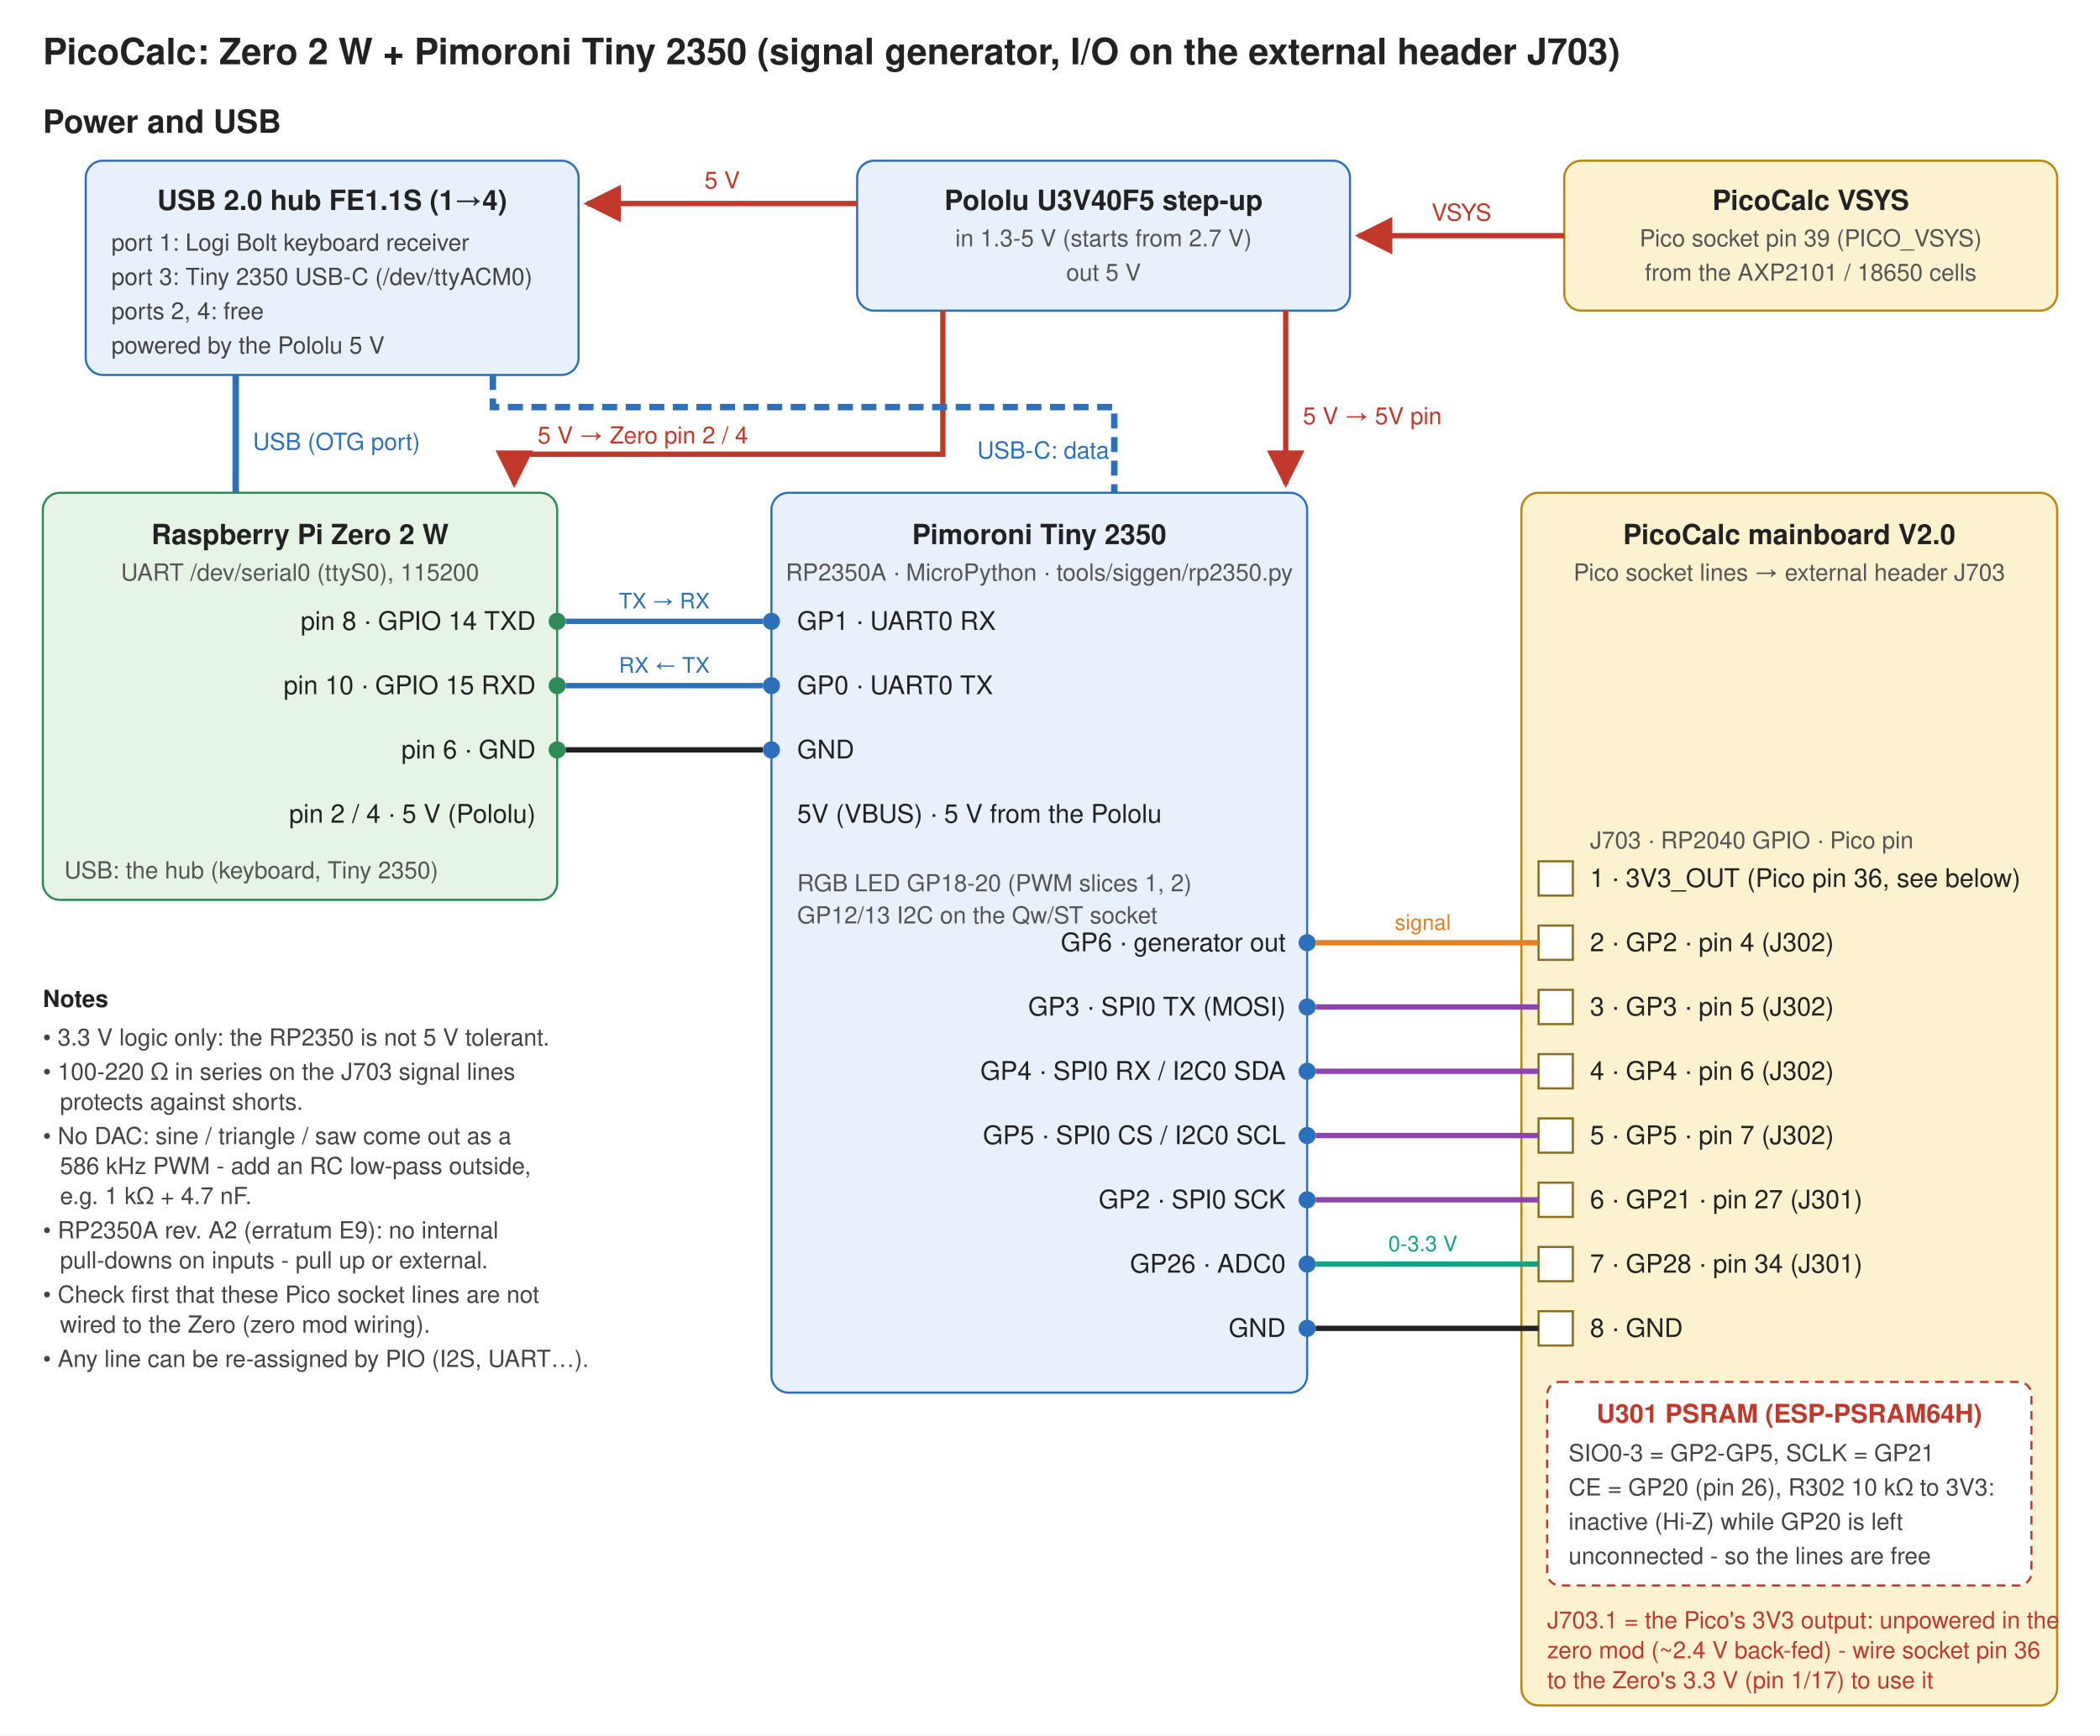
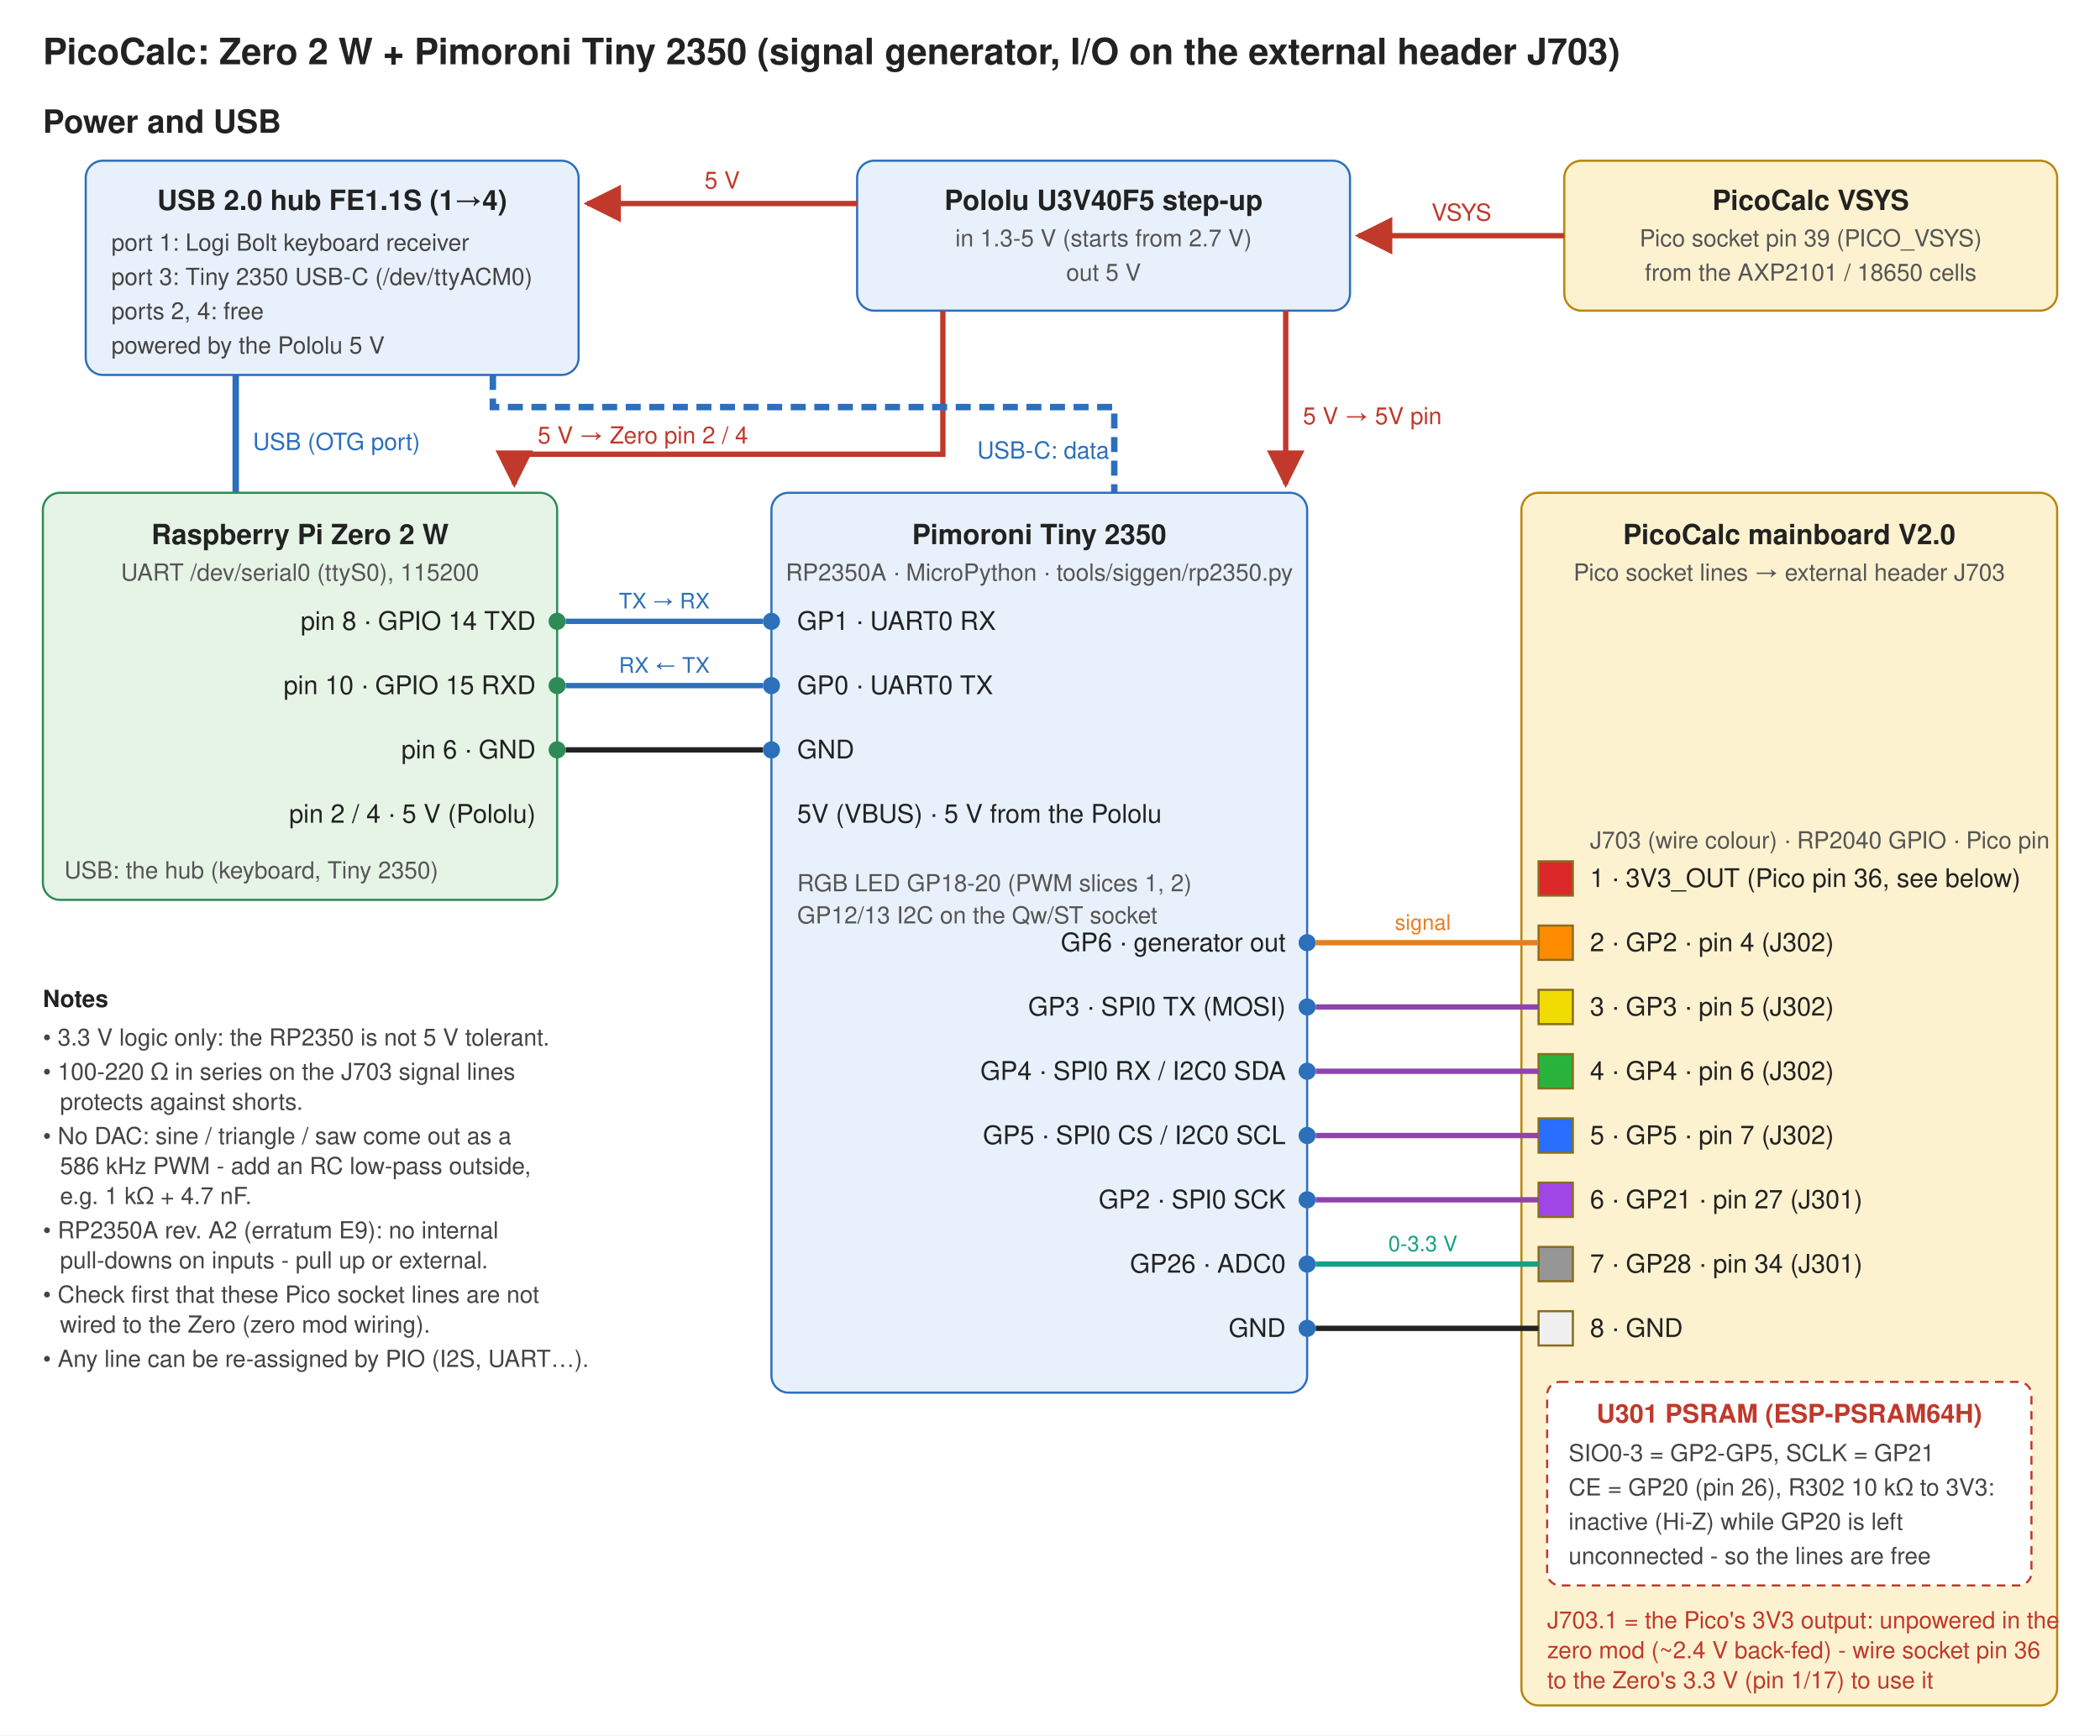
<svg xmlns="http://www.w3.org/2000/svg" viewBox="0 0 980 810" width="980" height="810" font-family="Helvetica, Arial, sans-serif" font-size="13">
  <rect width="980" height="810" fill="#ffffff" />
  <text x="20" y="30" font-size="17" font-weight="bold" fill="#222">PicoCalc: Zero 2 W + Pimoroni Tiny 2350 (signal generator, I/O on the external header J703)</text>
  <defs>
    <marker id="ar" viewBox="0 0 10 10" refX="9" refY="5" markerWidth="7" markerHeight="7" orient="auto-start-reverse">
      <path d="M0,0 L10,5 L0,10 z" fill="#c0392b" />
    </marker>
  </defs>
  <text x="20" y="62" font-size="15" font-weight="bold" fill="#222">Power and USB</text>
  <rect x="730" y="75" width="230" height="70" rx="8" fill="#fdf2d0" stroke="#b8860b" />
  <text x="845" y="98" text-anchor="middle" font-weight="bold" fill="#222">PicoCalc VSYS</text>
  <text x="845" y="115" text-anchor="middle" font-size="11" fill="#555">Pico socket pin 39 (PICO_VSYS)</text>
  <text x="845" y="131" text-anchor="middle" font-size="11" fill="#555">from the AXP2101 / 18650 cells</text>
  <rect x="400" y="75" width="230" height="70" rx="8" fill="#e8f1fb" stroke="#2c6fbb" />
  <text x="515" y="98" text-anchor="middle" font-weight="bold" fill="#222">Pololu U3V40F5 step-up</text>
  <text x="515" y="115" text-anchor="middle" font-size="11" fill="#555">in 1.3-5 V (starts from 2.7 V)</text>
  <text x="515" y="131" text-anchor="middle" font-size="11" fill="#555">out 5 V</text>
  <rect x="40" y="75" width="230" height="100" rx="8" fill="#e8f1fb" stroke="#2c6fbb" />
  <text x="155" y="98" text-anchor="middle" font-weight="bold" fill="#222">USB 2.0 hub FE1.1S (1→4)</text>
  <g font-size="11" fill="#444">
    <text x="52" y="117">port 1: Logi Bolt keyboard receiver</text>
    <text x="52" y="133">port 3: Tiny 2350 USB-C (/dev/ttyACM0)</text>
    <text x="52" y="149">ports 2, 4: free</text>
    <text x="52" y="165">powered by the Pololu 5 V</text>
  </g>
  <line x1="730" y1="110" x2="634" y2="110" stroke="#c0392b" stroke-width="2.5" marker-end="url(#ar)" />
  <text x="682" y="103" text-anchor="middle" font-size="11" fill="#c0392b">VSYS</text>
  <line x1="400" y1="95" x2="274" y2="95" stroke="#c0392b" stroke-width="2.5" marker-end="url(#ar)" />
  <text x="337" y="88" text-anchor="middle" font-size="11" fill="#c0392b">5 V</text>
  <polyline points="440,145 440,212 240,212 240,226" fill="none" stroke="#c0392b" stroke-width="2.5" marker-end="url(#ar)" />
  <text x="300" y="207" text-anchor="middle" font-size="11" fill="#c0392b">5 V → Zero pin 2 / 4</text>
  <line x1="110" y1="175" x2="110" y2="230" stroke="#2c6fbb" stroke-width="3" />
  <text x="118" y="210" font-size="11" fill="#2c6fbb">USB (OTG port)</text>
  <polyline points="230,175 230,190 520,190 520,230" fill="none" stroke="#2c6fbb" stroke-width="3" stroke-dasharray="7 4" />
  <text x="456" y="214" font-size="11" fill="#2c6fbb">USB-C: data</text>
  <line x1="600" y1="145" x2="600" y2="226" stroke="#c0392b" stroke-width="2.5" marker-end="url(#ar)" />
  <text x="608" y="198" font-size="11" fill="#c0392b">5 V → 5V pin</text>
  <g transform="translate(0,170)">
    <rect x="20" y="60" width="240" height="190" rx="8" fill="#e6f4e6" stroke="#2e8b57" />
    <text x="140" y="84" text-anchor="middle" font-weight="bold" fill="#222">Raspberry Pi Zero 2 W</text>
    <text x="140" y="101" text-anchor="middle" font-size="11" fill="#555">UART /dev/serial0 (ttyS0), 115200</text>
    <g font-size="12" fill="#222">
      <text x="250" y="124" text-anchor="end">pin 8 · GPIO 14 TXD</text>
      <text x="250" y="154" text-anchor="end">pin 10 · GPIO 15 RXD</text>
      <text x="250" y="184" text-anchor="end">pin 6 · GND</text>
      <text x="250" y="214" text-anchor="end">pin 2 / 4 · 5 V (Pololu)</text>
    </g>
    <g fill="#2e8b57">
      <circle cx="260" cy="120" r="4" />
      <circle cx="260" cy="150" r="4" />
      <circle cx="260" cy="180" r="4" />
    </g>
    <text x="30" y="240" font-size="11" fill="#555">USB: the hub (keyboard, Tiny 2350)</text>
    <rect x="360" y="60" width="250" height="420" rx="8" fill="#e8f1fb" stroke="#2c6fbb" />
    <text x="485" y="84" text-anchor="middle" font-weight="bold" fill="#222">Pimoroni Tiny 2350</text>
    <text x="485" y="101" text-anchor="middle" font-size="11" fill="#555">RP2350A · MicroPython · tools/siggen/rp2350.py</text>
    <g font-size="12" fill="#222">
      <text x="372" y="124">GP1 · UART0 RX</text>
      <text x="372" y="154">GP0 · UART0 TX</text>
      <text x="372" y="184">GND</text>
      <text x="372" y="214">5V (VBUS) · 5 V from the Pololu</text>
    </g>
    <g fill="#2c6fbb">
      <circle cx="360" cy="120" r="4" />
      <circle cx="360" cy="150" r="4" />
      <circle cx="360" cy="180" r="4" />
    </g>
    <g font-size="12" fill="#222">
      <text x="600" y="274" text-anchor="end">GP6 · generator out</text>
      <text x="600" y="304" text-anchor="end">GP3 · SPI0 TX (MOSI)</text>
      <text x="600" y="334" text-anchor="end">GP4 · SPI0 RX / I2C0 SDA</text>
      <text x="600" y="364" text-anchor="end">GP5 · SPI0 CS / I2C0 SCL</text>
      <text x="600" y="394" text-anchor="end">GP2 · SPI0 SCK</text>
      <text x="600" y="424" text-anchor="end">GP26 · ADC0</text>
      <text x="600" y="454" text-anchor="end">GND</text>
    </g>
    <g fill="#2c6fbb">
      <circle cx="610" cy="270" r="4" />
      <circle cx="610" cy="300" r="4" />
      <circle cx="610" cy="330" r="4" />
      <circle cx="610" cy="360" r="4" />
      <circle cx="610" cy="390" r="4" />
      <circle cx="610" cy="420" r="4" />
      <circle cx="610" cy="450" r="4" />
    </g>
    <g font-size="11" fill="#555">
      <text x="372" y="246">RGB LED GP18-20 (PWM slices 1, 2)</text>
      <text x="372" y="261">GP12/13 I2C on the Qw/ST socket</text>
    </g>
    <rect x="710" y="60" width="250" height="566" rx="8" fill="#fdf2d0" stroke="#b8860b" />
    <text x="835" y="84" text-anchor="middle" font-weight="bold" fill="#222">PicoCalc mainboard V2.0</text>
    <text x="835" y="101" text-anchor="middle" font-size="11" fill="#555">Pico socket lines → external header J703</text>
-     <text x="742" y="226" font-size="11" fill="#555">J703 · RP2040 GPIO · Pico pin</text>
+     <text x="742" y="226" font-size="11" fill="#555">J703 (wire colour) · RP2040 GPIO · Pico pin</text>
    <g fill="#ffffff" stroke="#8a6d1d">
-       <rect x="718" y="232" width="16" height="16" />
-       <rect x="718" y="262" width="16" height="16" />
-       <rect x="718" y="292" width="16" height="16" />
-       <rect x="718" y="322" width="16" height="16" />
-       <rect x="718" y="352" width="16" height="16" />
-       <rect x="718" y="382" width="16" height="16" />
-       <rect x="718" y="412" width="16" height="16" />
-       <rect x="718" y="442" width="16" height="16" />
+       <rect x="718" y="232" width="16" height="16" fill="#dc2828" />
+       <rect x="718" y="262" width="16" height="16" fill="#ff8c00" />
+       <rect x="718" y="292" width="16" height="16" fill="#f0dc00" />
+       <rect x="718" y="322" width="16" height="16" fill="#28b43c" />
+       <rect x="718" y="352" width="16" height="16" fill="#286eff" />
+       <rect x="718" y="382" width="16" height="16" fill="#a046e6" />
+       <rect x="718" y="412" width="16" height="16" fill="#969696" />
+       <rect x="718" y="442" width="16" height="16" fill="#f0f0f0" />
    </g>
    <g font-size="12" fill="#222">
      <text x="742" y="244">1 · 3V3_OUT (Pico pin 36, see below)</text>
      <text x="742" y="274">2 · GP2 · pin 4 (J302)</text>
      <text x="742" y="304">3 · GP3 · pin 5 (J302)</text>
      <text x="742" y="334">4 · GP4 · pin 6 (J302)</text>
      <text x="742" y="364">5 · GP5 · pin 7 (J302)</text>
      <text x="742" y="394">6 · GP21 · pin 27 (J301)</text>
      <text x="742" y="424">7 · GP28 · pin 34 (J301)</text>
      <text x="742" y="454">8 · GND</text>
    </g>
    <rect x="722" y="475" width="226" height="95" rx="6" fill="#ffffff" stroke="#c0392b" stroke-dasharray="4 3" />
    <text x="835" y="494" text-anchor="middle" font-size="12" font-weight="bold" fill="#c0392b">U301 PSRAM (ESP-PSRAM64H)</text>
    <g font-size="11" fill="#444">
      <text x="732" y="512">SIO0-3 = GP2-GP5, SCLK = GP21</text>
      <text x="732" y="528">CE = GP20 (pin 26), R302 10 kΩ to 3V3:</text>
      <text x="732" y="544">inactive (Hi-Z) while GP20 is left</text>
      <text x="732" y="560">unconnected - so the lines are free</text>
    </g>
    <text x="722" y="590" font-size="11" fill="#c0392b">J703.1 = the Pico's 3V3 output: unpowered in the</text>
    <text x="722" y="604" font-size="11" fill="#c0392b">zero mod (~2.4 V back-fed) - wire socket pin 36</text>
    <text x="722" y="618" font-size="11" fill="#c0392b">to the Zero's 3.3 V (pin 1/17) to use it</text>
    <line x1="264" y1="120" x2="356" y2="120" stroke="#2c6fbb" stroke-width="2.5" />
    <line x1="264" y1="150" x2="356" y2="150" stroke="#2c6fbb" stroke-width="2.5" />
    <line x1="264" y1="180" x2="356" y2="180" stroke="#222" stroke-width="2.5" />
    <g font-size="10" fill="#2c6fbb" text-anchor="middle">
      <text x="310" y="114">TX → RX</text>
      <text x="310" y="144">RX ← TX</text>
    </g>
    <g stroke-width="2.5">
      <line x1="614" y1="270" x2="718" y2="270" stroke="#e67e22" />
      <line x1="614" y1="300" x2="718" y2="300" stroke="#8e44ad" />
      <line x1="614" y1="330" x2="718" y2="330" stroke="#8e44ad" />
      <line x1="614" y1="360" x2="718" y2="360" stroke="#8e44ad" />
      <line x1="614" y1="390" x2="718" y2="390" stroke="#8e44ad" />
      <line x1="614" y1="420" x2="718" y2="420" stroke="#16a085" />
      <line x1="614" y1="450" x2="718" y2="450" stroke="#222" />
    </g>
    <text x="664" y="264" text-anchor="middle" font-size="10" fill="#e67e22">signal</text>
    <text x="664" y="414" text-anchor="middle" font-size="10" fill="#16a085">0-3.3 V</text>
    <g font-size="11" fill="#444">
      <text x="20" y="300" font-weight="bold" fill="#222">Notes</text>
      <text x="20" y="318">• 3.3 V logic only: the RP2350 is not 5 V tolerant.</text>
      <text x="20" y="334">• 100-220 Ω in series on the J703 signal lines</text>
      <text x="28" y="348">protects against shorts.</text>
      <text x="20" y="364">• No DAC: sine / triangle / saw come out as a</text>
      <text x="28" y="378">586 kHz PWM - add an RC low-pass outside,</text>
      <text x="28" y="392">e.g. 1 kΩ + 4.7 nF.</text>
      <text x="20" y="408">• RP2350A rev. A2 (erratum E9): no internal</text>
      <text x="28" y="422">pull-downs on inputs - pull up or external.</text>
      <text x="20" y="438">• Check first that these Pico socket lines are not</text>
      <text x="28" y="452">wired to the Zero (zero mod wiring).</text>
      <text x="20" y="468">• Any line can be re-assigned by PIO (I2S, UART…).</text>
    </g>
  </g>
</svg>
